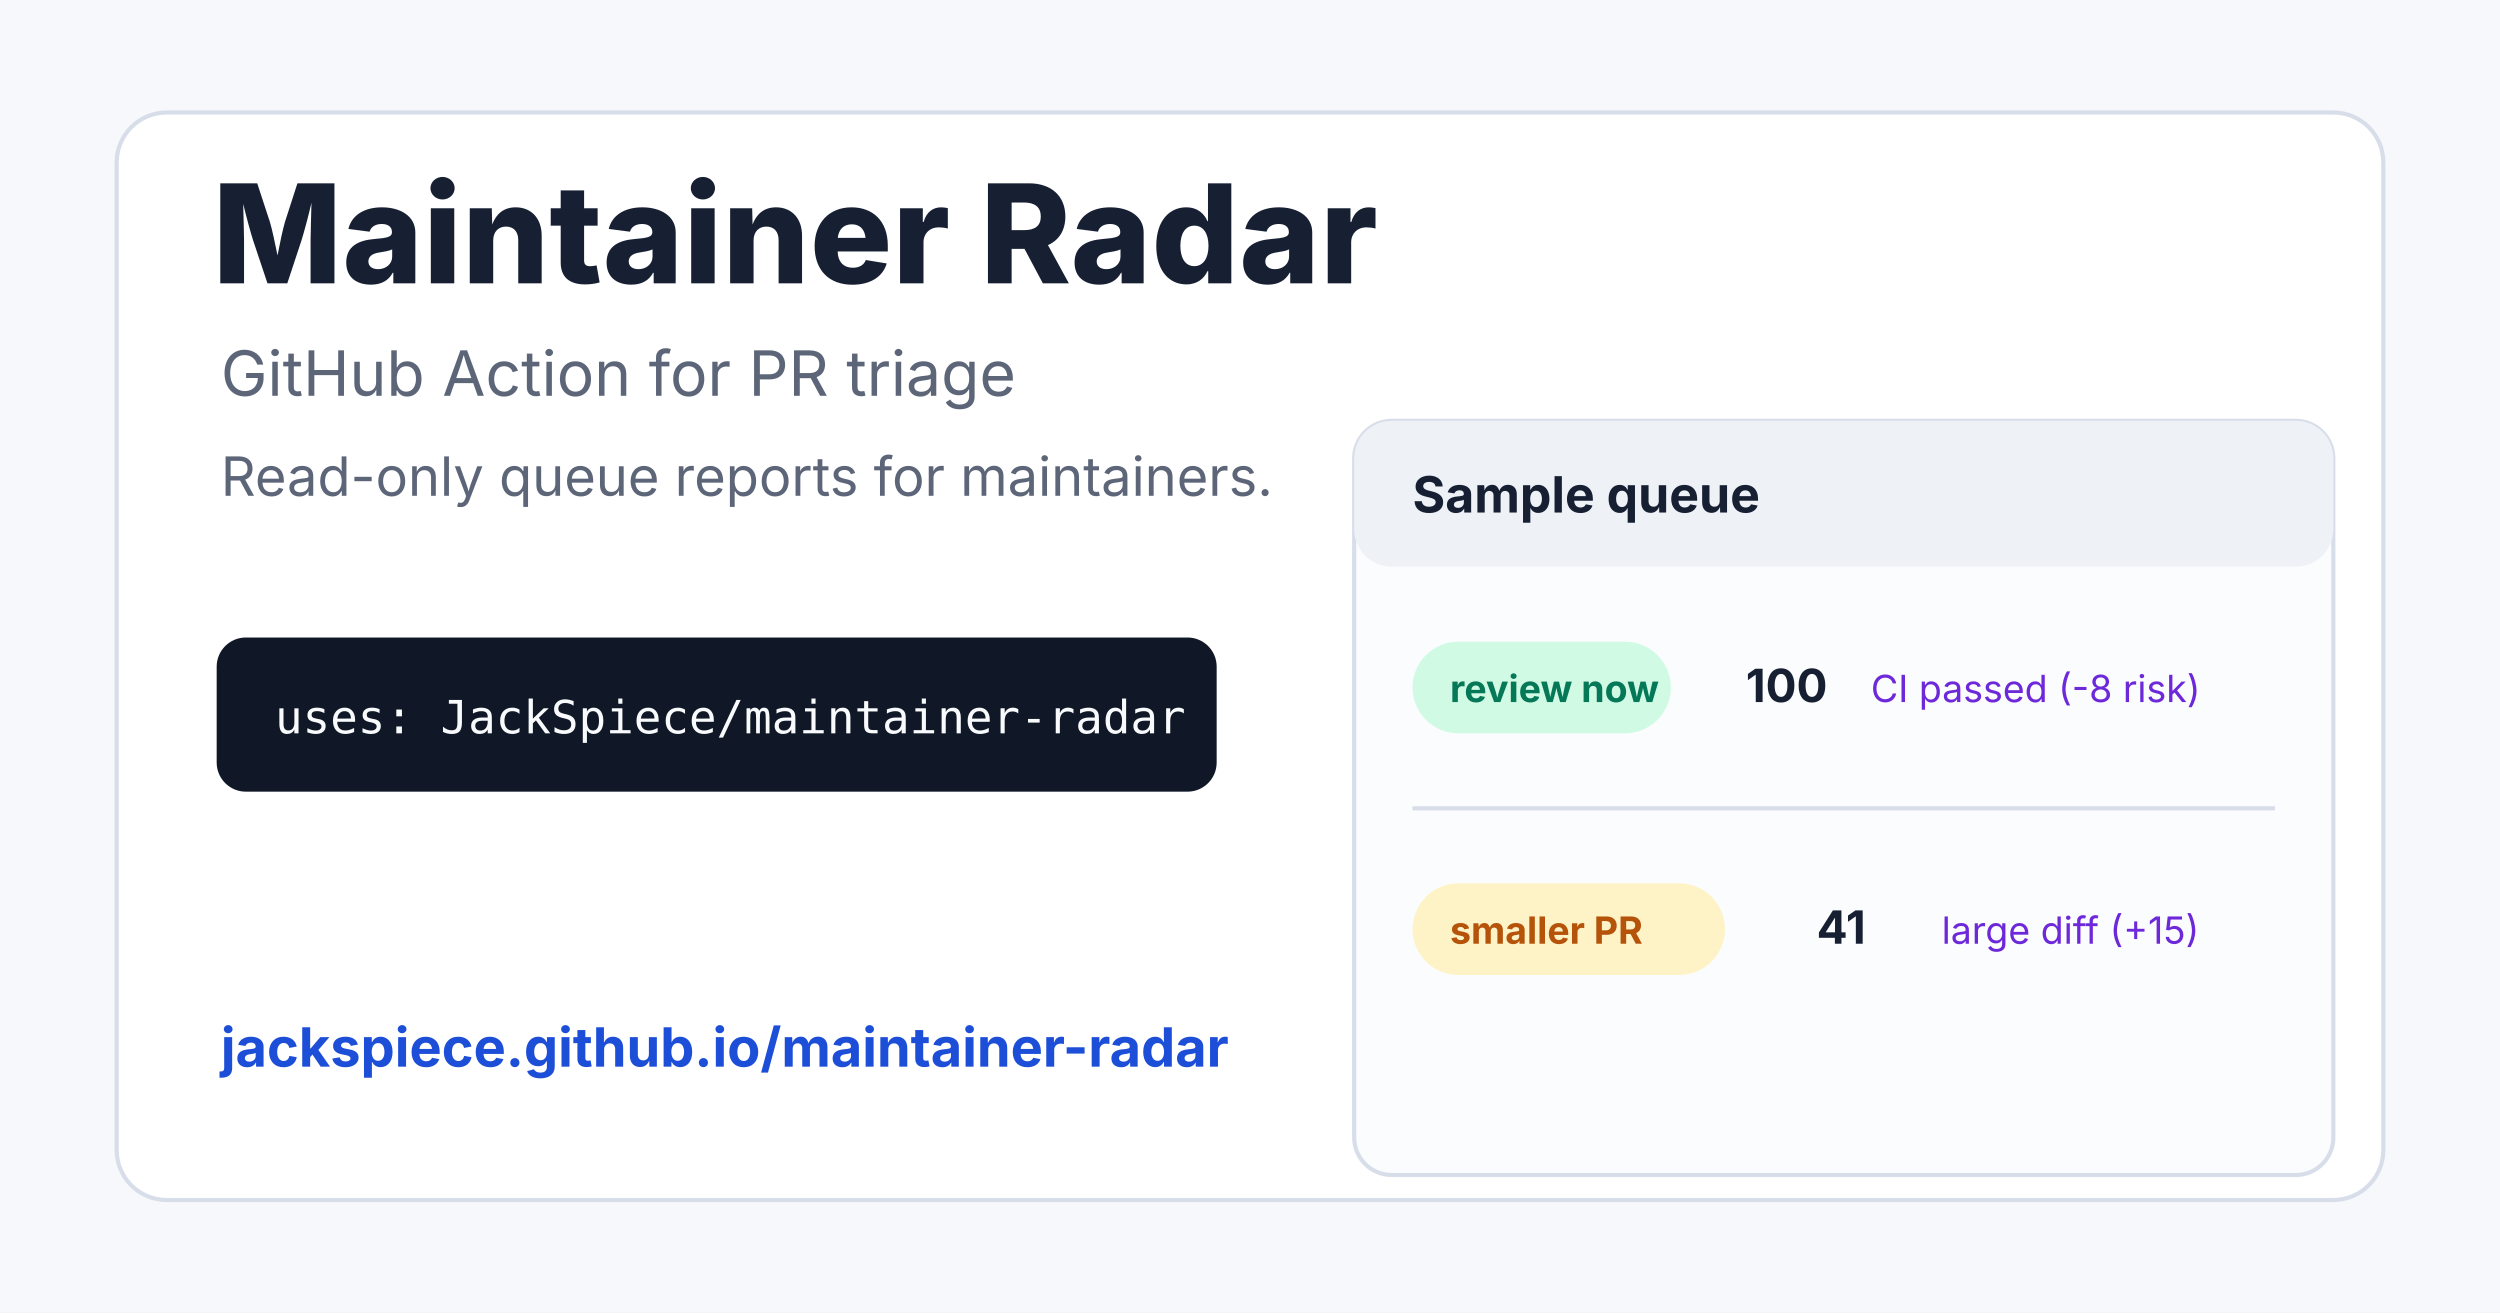
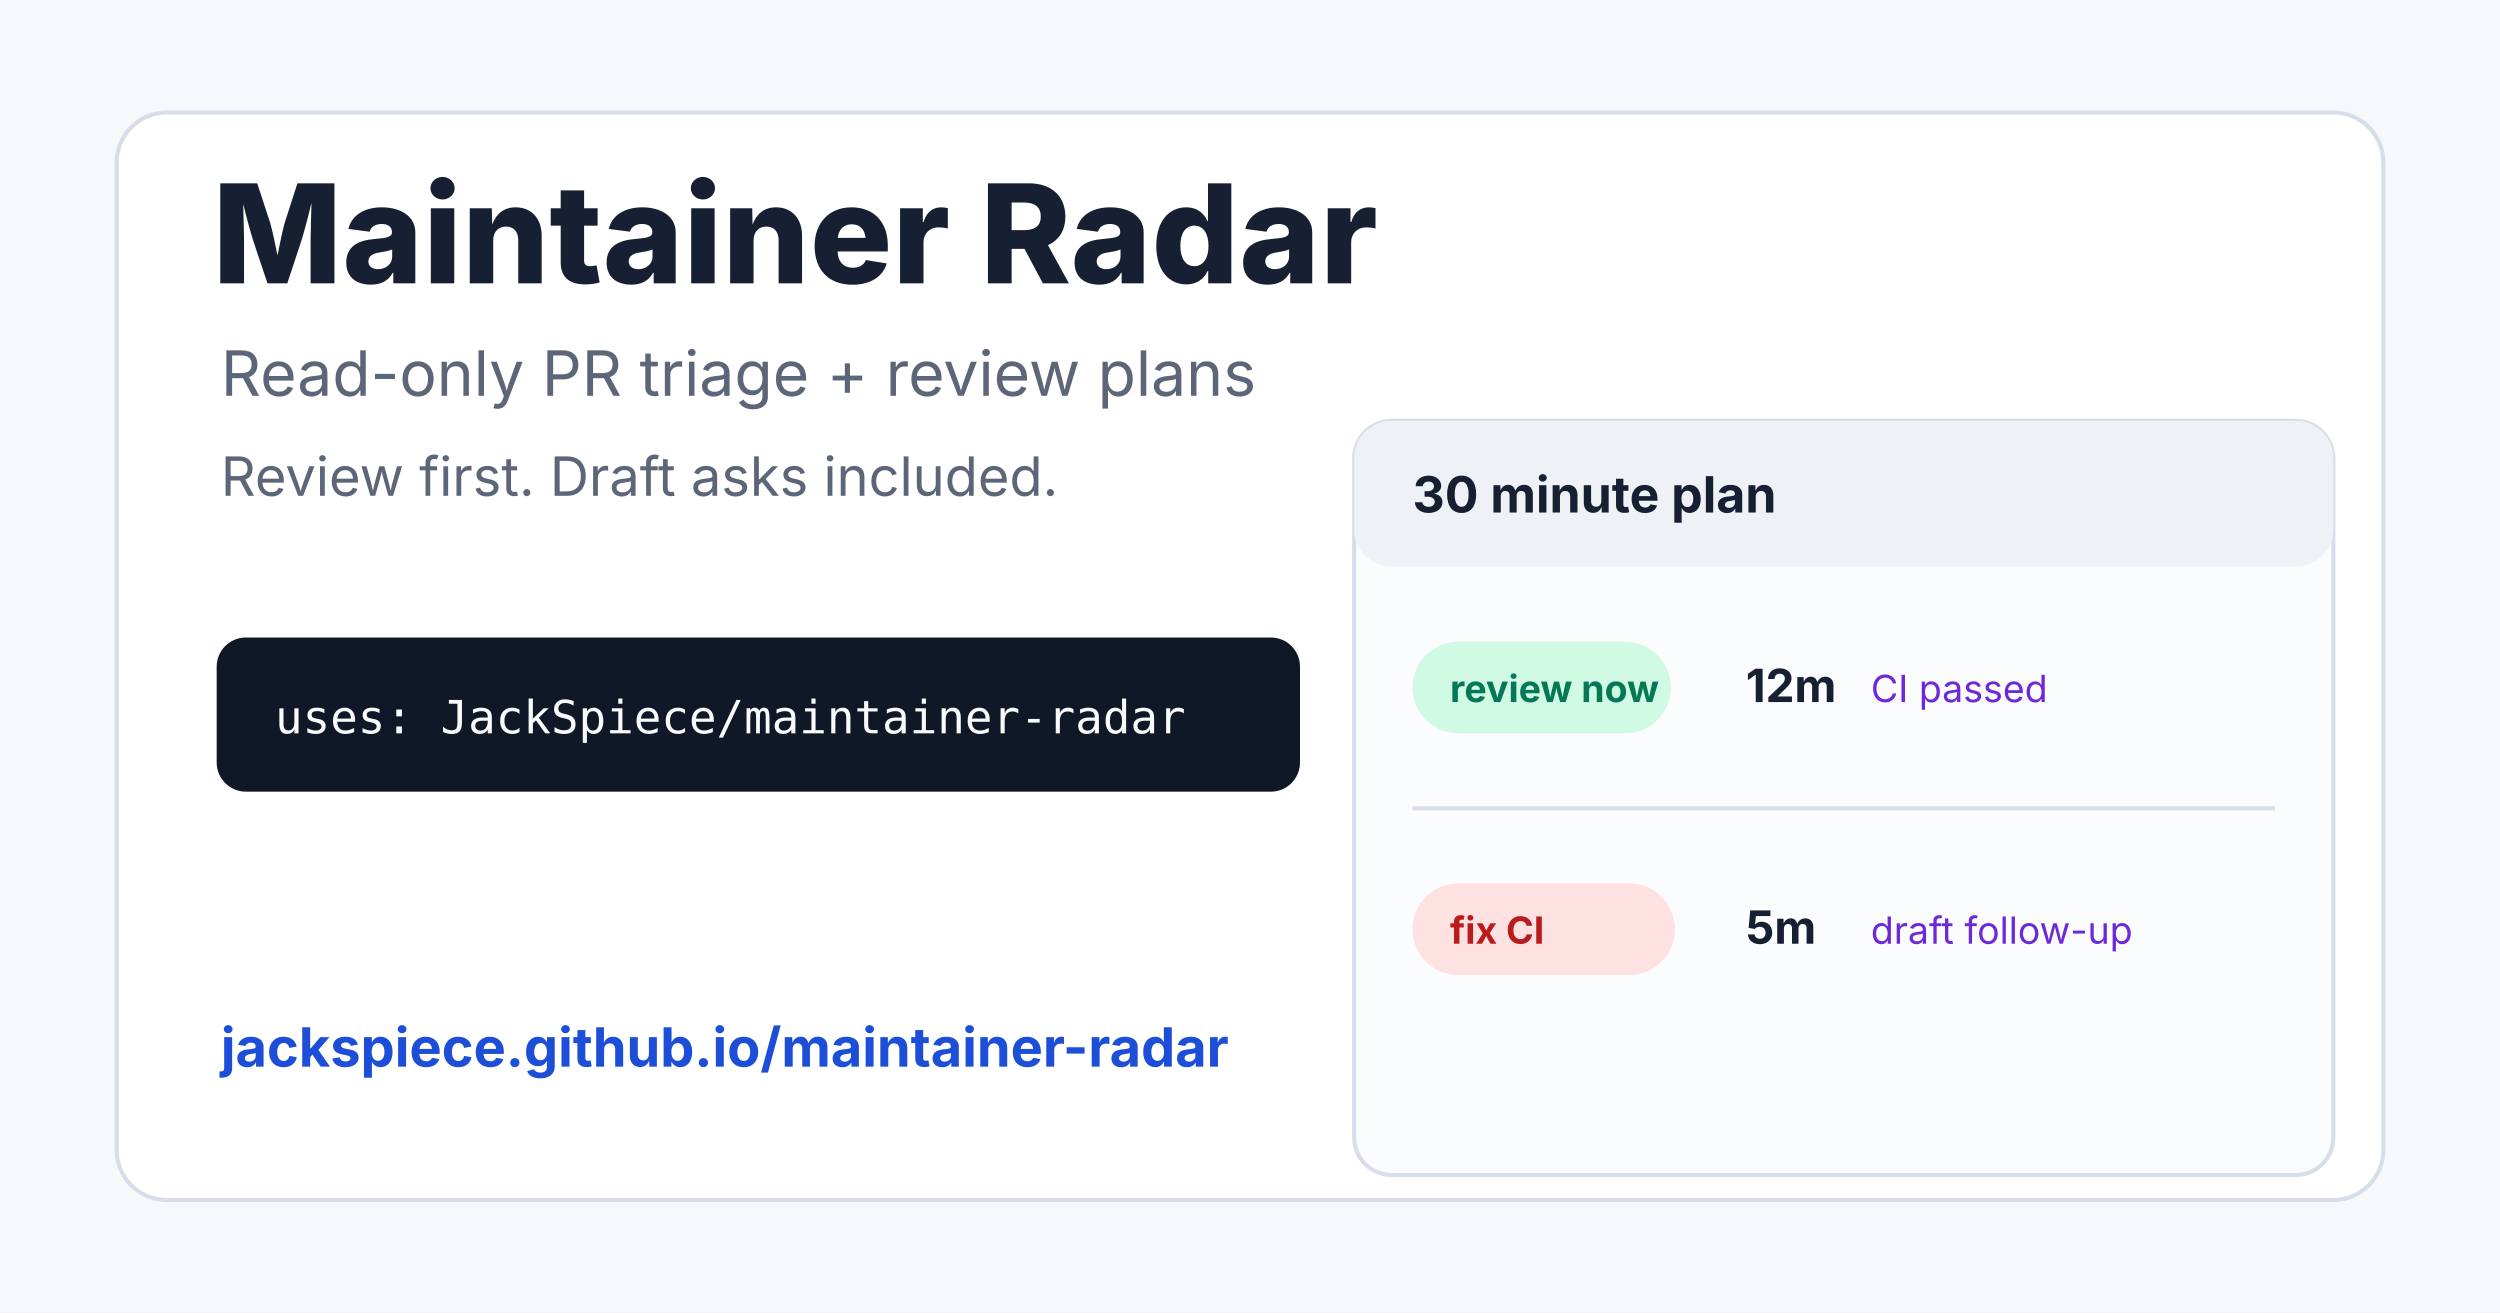
<svg xmlns="http://www.w3.org/2000/svg" width="1200" height="630" viewBox="0 0 1200 630" role="img" aria-labelledby="title desc">
  <rect width="1200" height="630" fill="#f7f8fb" />
  <rect x="56" y="54" width="1088" height="522" rx="24" fill="#ffffff" stroke="#d8dee9" stroke-width="2" />
  <text x="102" y="136" fill="#172033" font-family="Inter, ui-sans-serif, system-ui, sans-serif" font-size="66" font-weight="800">Maintainer Radar</text>
-   <text x="106" y="190" fill="#5d6678" font-family="Inter, ui-sans-serif, system-ui, sans-serif" font-size="30">GitHub Action for PR triage</text>
-   <text x="106" y="238" fill="#5d6678" font-family="Inter, ui-sans-serif, system-ui, sans-serif" font-size="26">Read-only queue reports for maintainers.</text>
-   <rect x="104" y="306" width="480" height="74" rx="14" fill="#101827" />
+   <text x="106" y="190" fill="#5d6678" font-family="Inter, ui-sans-serif, system-ui, sans-serif" font-size="30">Read-only PR triage + review plans</text>
+   <text x="106" y="238" fill="#5d6678" font-family="Inter, ui-sans-serif, system-ui, sans-serif" font-size="26">Review first. Draft asks included.</text>
+   <rect x="104" y="306" width="520" height="74" rx="14" fill="#101827" />
  <text x="132" y="352" fill="#f8fafc" font-family="ui-monospace, SFMono-Regular, Menlo, monospace" font-size="22">uses: JackSpiece/maintainer-radar</text>
  <g transform="translate(650 202)">
    <rect width="470" height="362" rx="18" fill="#fbfcfe" stroke="#d8dee9" stroke-width="2" />
    <rect width="470" height="70" rx="18" fill="#eef2f7" />
-     <text x="28" y="44" fill="#172033" font-family="Inter, ui-sans-serif, system-ui, sans-serif" font-size="24" font-weight="700">Sample queue</text>
+     <text x="28" y="44" fill="#172033" font-family="Inter, ui-sans-serif, system-ui, sans-serif" font-size="24" font-weight="700">30 minute plan</text>
    <g transform="translate(28 106)">
      <rect width="124" height="44" rx="22" fill="#d1fae5" />
      <text x="18" y="29" fill="#047857" font-family="Inter, ui-sans-serif, system-ui, sans-serif" font-size="18" font-weight="700">review now</text>
-       <text x="160" y="29" fill="#172033" font-family="Inter, ui-sans-serif, system-ui, sans-serif" font-size="22" font-weight="700">100</text>
-       <text x="220" y="29" fill="#6d28d9" font-family="Inter, ui-sans-serif, system-ui, sans-serif" font-size="18">CI passed (-8 risk)</text>
+       <text x="160" y="29" fill="#172033" font-family="Inter, ui-sans-serif, system-ui, sans-serif" font-size="22" font-weight="700">12m</text>
+       <text x="220" y="29" fill="#6d28d9" font-family="Inter, ui-sans-serif, system-ui, sans-serif" font-size="18">CI passed</text>
    </g>
    <line x1="28" y1="186" x2="442" y2="186" stroke="#d8dee9" stroke-width="2" />
    <g transform="translate(28 222)">
-       <rect width="150" height="44" rx="22" fill="#fef3c7" />
-       <text x="18" y="29" fill="#b45309" font-family="Inter, ui-sans-serif, system-ui, sans-serif" font-size="18" font-weight="700">smaller PR</text>
-       <text x="194" y="29" fill="#172033" font-family="Inter, ui-sans-serif, system-ui, sans-serif" font-size="22" font-weight="700">41</text>
-       <text x="254" y="29" fill="#6d28d9" font-family="Inter, ui-sans-serif, system-ui, sans-serif" font-size="18">large diff (+15)</text>
+       <rect width="126" height="44" rx="22" fill="#fee2e2" />
+       <text x="18" y="29" fill="#b91c1c" font-family="Inter, ui-sans-serif, system-ui, sans-serif" font-size="18" font-weight="700">fix CI</text>
+       <text x="160" y="29" fill="#172033" font-family="Inter, ui-sans-serif, system-ui, sans-serif" font-size="22" font-weight="700">5m</text>
+       <text x="220" y="29" fill="#6d28d9" font-family="Inter, ui-sans-serif, system-ui, sans-serif" font-size="18">draft follow-up</text>
    </g>
  </g>
  <text x="106" y="512" fill="#1d4ed8" font-family="Inter, ui-sans-serif, system-ui, sans-serif" font-size="26" font-weight="700">jackspiece.github.io/maintainer-radar</text>
</svg>
